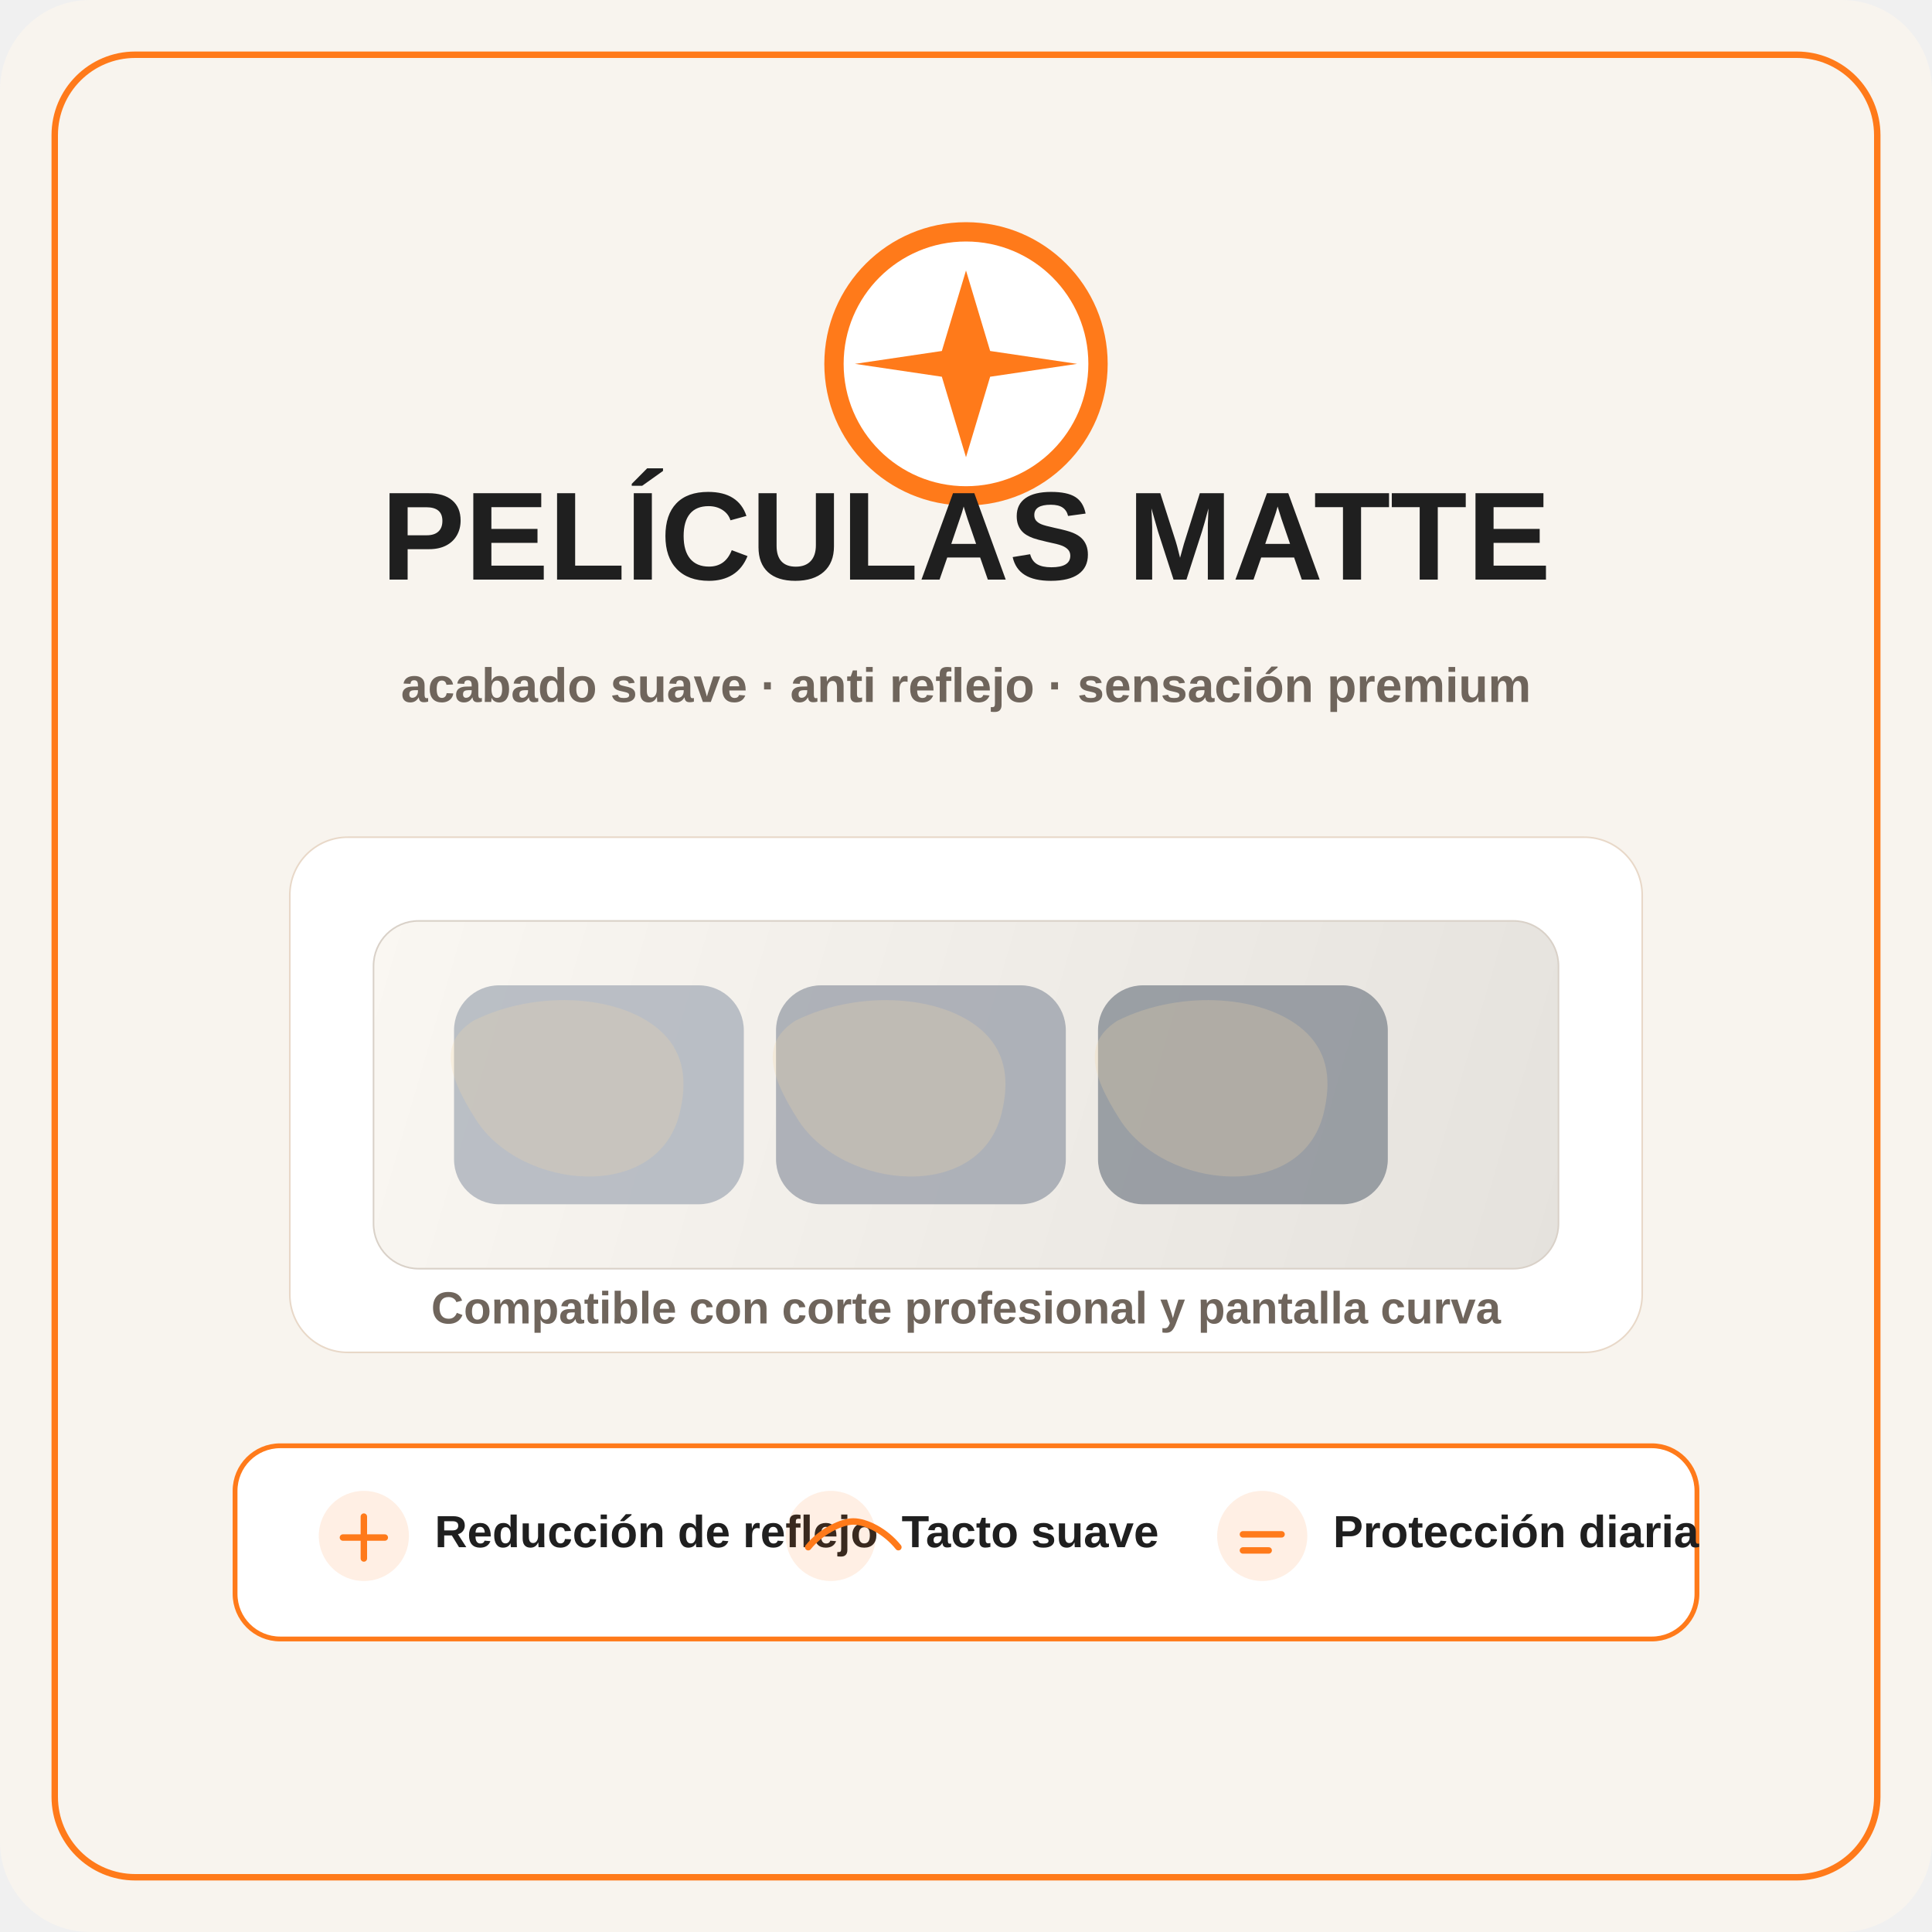
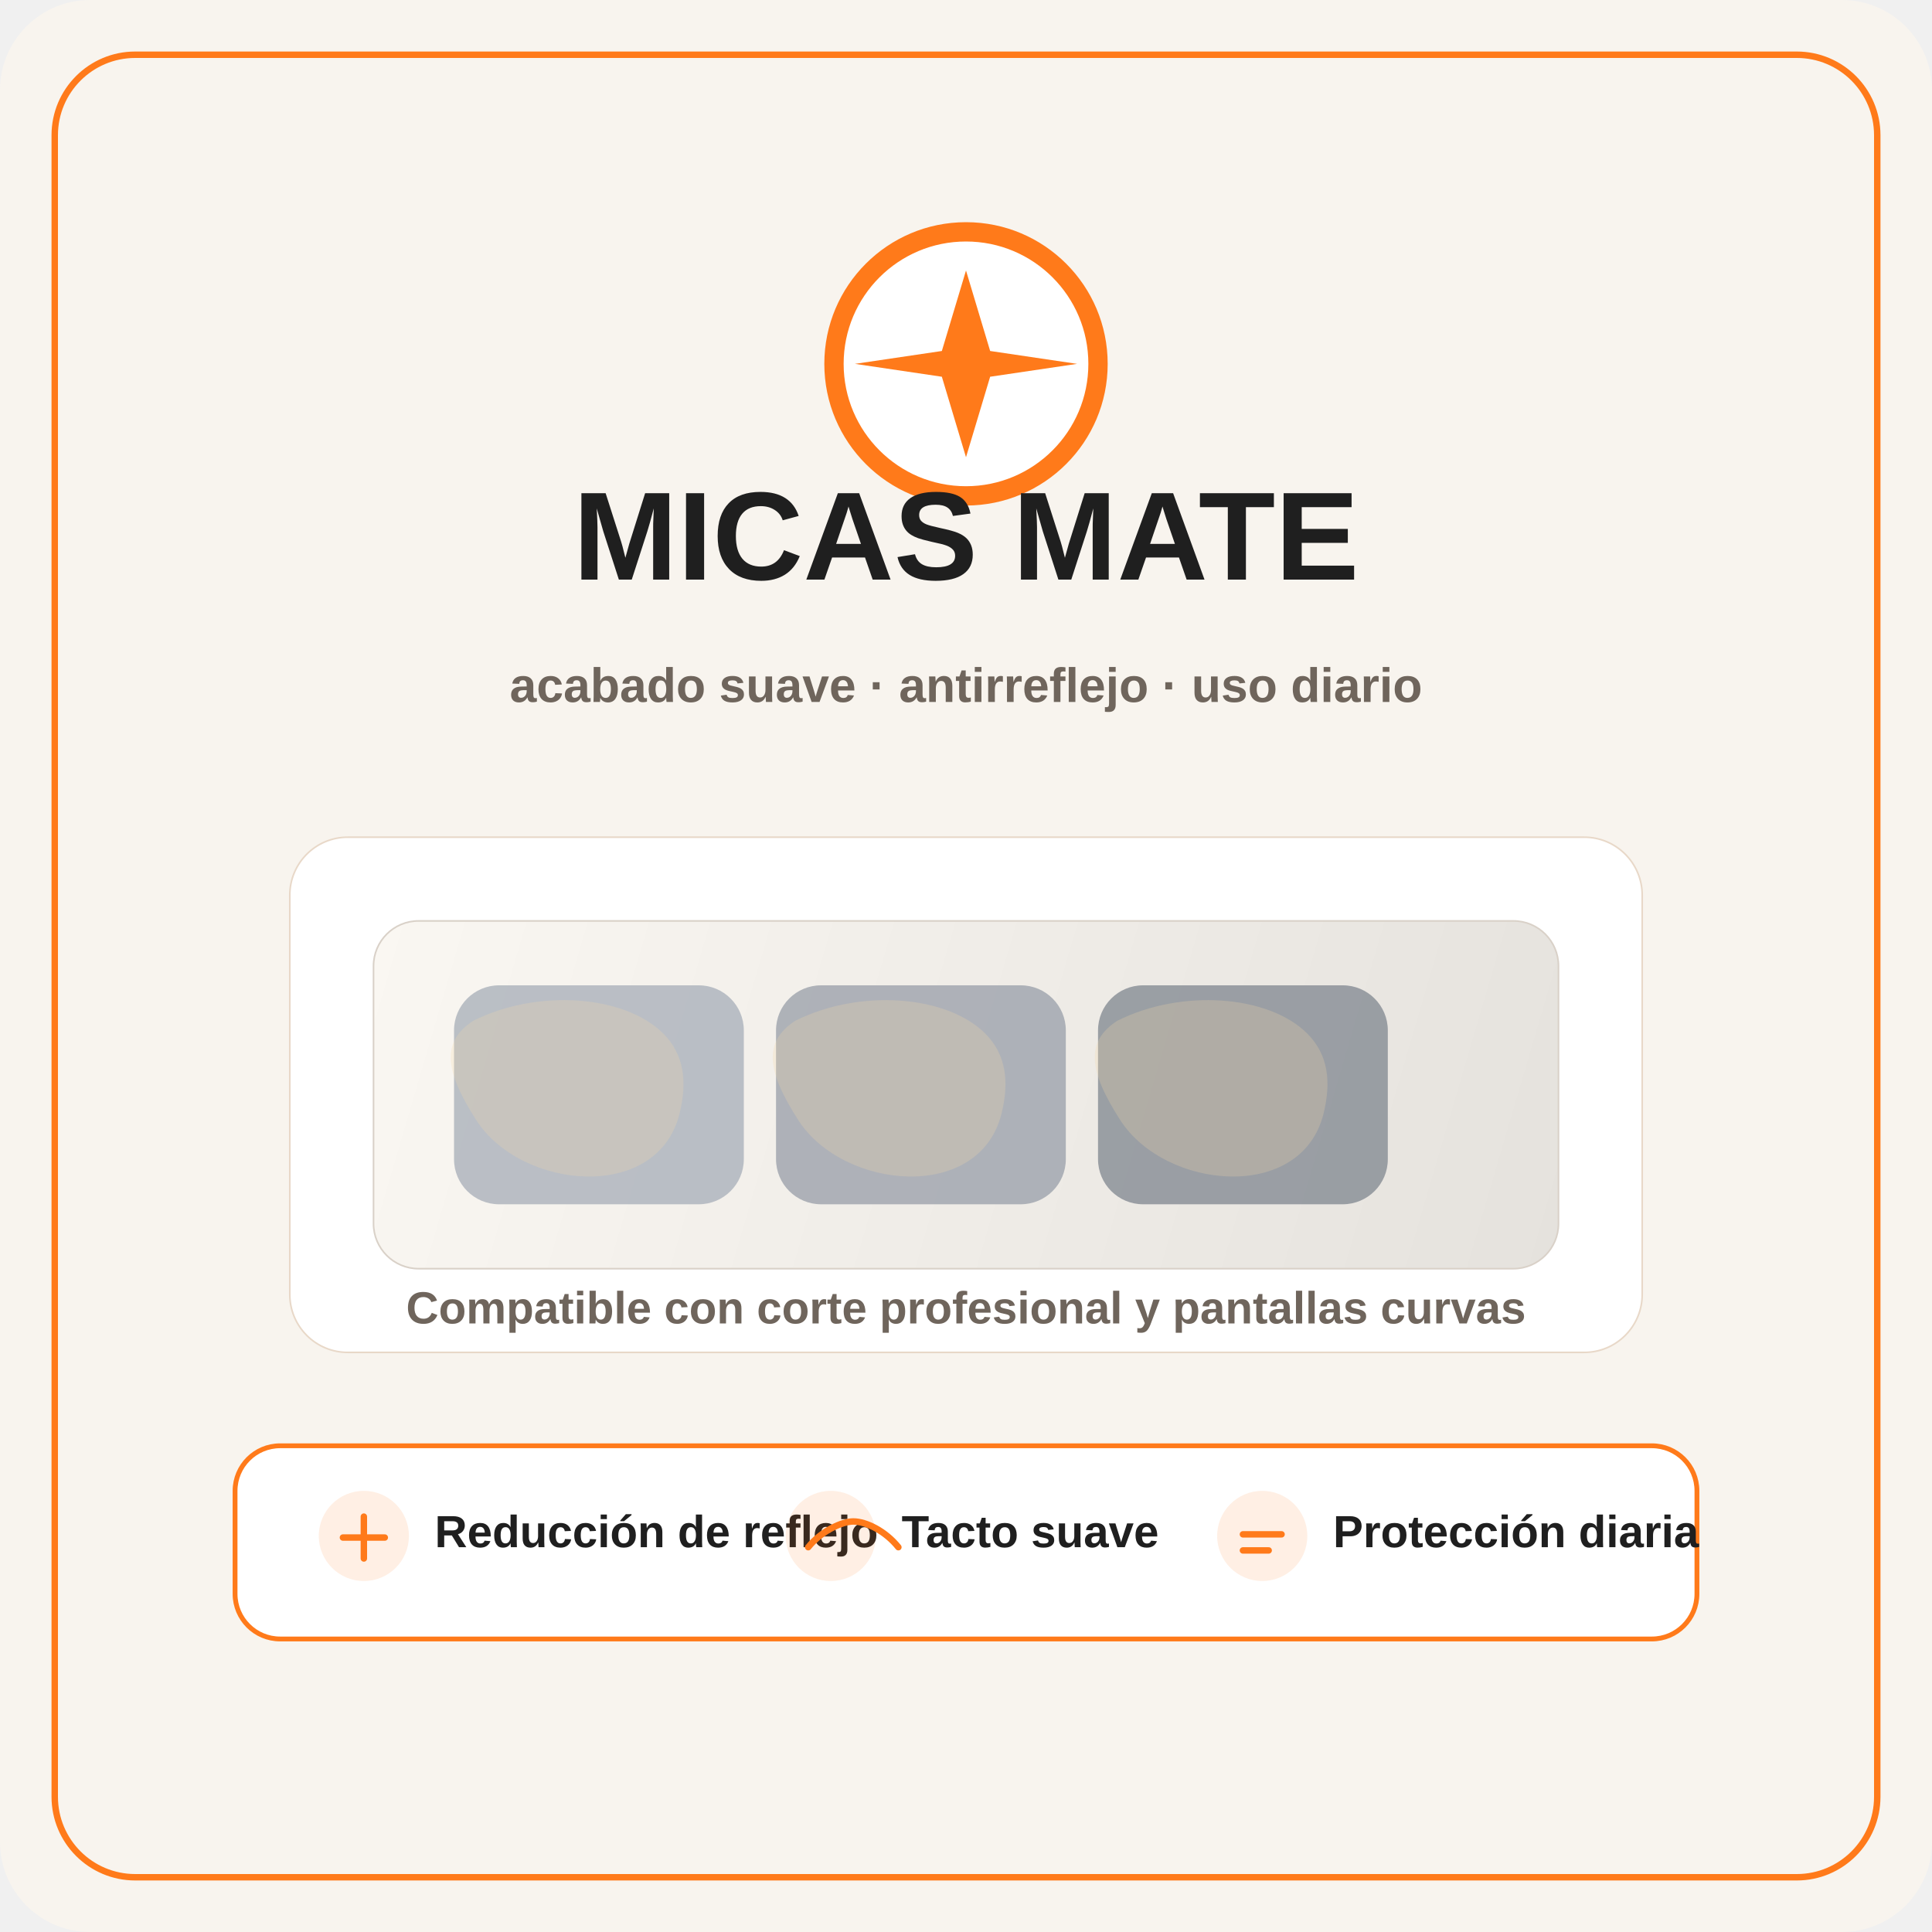
<svg xmlns="http://www.w3.org/2000/svg" width="1200" height="1200" viewBox="0 0 1200 1200" fill="none" role="img" aria-labelledby="title desc">
  <rect width="1200" height="1200" rx="56" fill="#F8F4EE" />
  <rect x="34" y="34" width="1132" height="1132" rx="50" stroke="#FF7A1A" stroke-width="4" />
  <circle cx="600" cy="226" r="82" fill="#FFF" stroke="#FF7A1A" stroke-width="12" />
  <path d="M600 168 L615 218 L669 226 L615 234 L600 284 L585 234 L531 226 L585 218 Z" fill="#FF7A1A" />
-   <text x="600" y="360" text-anchor="middle" font-family="Arial, sans-serif" font-size="78" font-weight="800" fill="#1F1F1F">PELÍCULAS MATTE</text>
-   <text x="600" y="436" text-anchor="middle" font-family="Arial, sans-serif" font-size="30" font-weight="700" fill="#6F655C">acabado suave · anti reflejo · sensación premium</text>
+   <text x="600" y="360" text-anchor="middle" font-family="Arial, sans-serif" font-size="78" font-weight="800" fill="#1F1F1F">MICAS MATE</text>
+   <text x="600" y="436" text-anchor="middle" font-family="Arial, sans-serif" font-size="30" font-weight="700" fill="#6F655C">acabado suave · antirreflejo · uso diario</text>
  <g transform="translate(180 520)">
    <rect x="0" y="0" width="840" height="320" rx="36" fill="#FFFFFF" stroke="#E8D8C8" />
    <rect x="52" y="52" width="736" height="216" rx="28" fill="url(#m1)" stroke="#D9D1C8" />
    <rect x="102" y="92" width="180" height="136" rx="28" fill="#B7BCC3" opacity="0.95" />
    <rect x="302" y="92" width="180" height="136" rx="28" fill="#A6ABB2" opacity="0.9" />
    <rect x="502" y="92" width="180" height="136" rx="28" fill="#8F949B" opacity="0.88" />
    <path d="M114 114C154 94 208 98 232 122C245 135 247 152 242 172C228 227 144 219 116 176C96 145 94 127 114 114Z" fill="#F2D7A7" opacity="0.25" />
    <path d="M314 114C354 94 408 98 432 122C445 135 447 152 442 172C428 227 344 219 316 176C296 145 294 127 314 114Z" fill="#F2D7A7" opacity="0.25" />
    <path d="M514 114C554 94 608 98 632 122C645 135 647 152 642 172C628 227 544 219 516 176C496 145 494 127 514 114Z" fill="#F2D7A7" opacity="0.25" />
-     <text x="420" y="302" text-anchor="middle" font-family="Arial, sans-serif" font-size="28" font-weight="700" fill="#6F655C">Compatible con corte profesional y pantalla curva</text>
+     <text x="420" y="302" text-anchor="middle" font-family="Arial, sans-serif" font-size="28" font-weight="700" fill="#6F655C">Compatible con corte profesional y pantallas curvas</text>
  </g>
  <g transform="translate(146 898)">
    <rect width="908" height="120" rx="28" fill="#FFF" stroke="#FF7A1A" stroke-width="3" />
    <g transform="translate(52 28)">
      <circle cx="28" cy="28" r="28" fill="#FF7A1A" fill-opacity="0.12" />
      <path d="M15 29h26M28 16v26" stroke="#FF7A1A" stroke-width="4" stroke-linecap="round" />
      <text x="72" y="35" font-family="Arial, sans-serif" font-size="28" font-weight="800" fill="#1F1F1F">Reducción de reflejo</text>
    </g>
    <g transform="translate(342 28)">
      <circle cx="28" cy="28" r="28" fill="#FF7A1A" fill-opacity="0.12" />
      <path d="M14 35c8-10 21-16 28-16 8 0 20 6 28 16" stroke="#FF7A1A" stroke-width="4" stroke-linecap="round" />
      <text x="72" y="35" font-family="Arial, sans-serif" font-size="28" font-weight="800" fill="#1F1F1F">Tacto suave</text>
    </g>
    <g transform="translate(610 28)">
      <circle cx="28" cy="28" r="28" fill="#FF7A1A" fill-opacity="0.12" />
      <path d="M16 27h24M16 37h16" stroke="#FF7A1A" stroke-width="4" stroke-linecap="round" />
      <text x="72" y="35" font-family="Arial, sans-serif" font-size="28" font-weight="800" fill="#1F1F1F">Protección diaria</text>
    </g>
  </g>
  <defs>
    <linearGradient id="m1" x1="52" y1="52" x2="788" y2="268" gradientUnits="userSpaceOnUse">
      <stop stop-color="#FAF7F2" />
      <stop offset="1" stop-color="#E5E2DD" />
    </linearGradient>
  </defs>
</svg>
